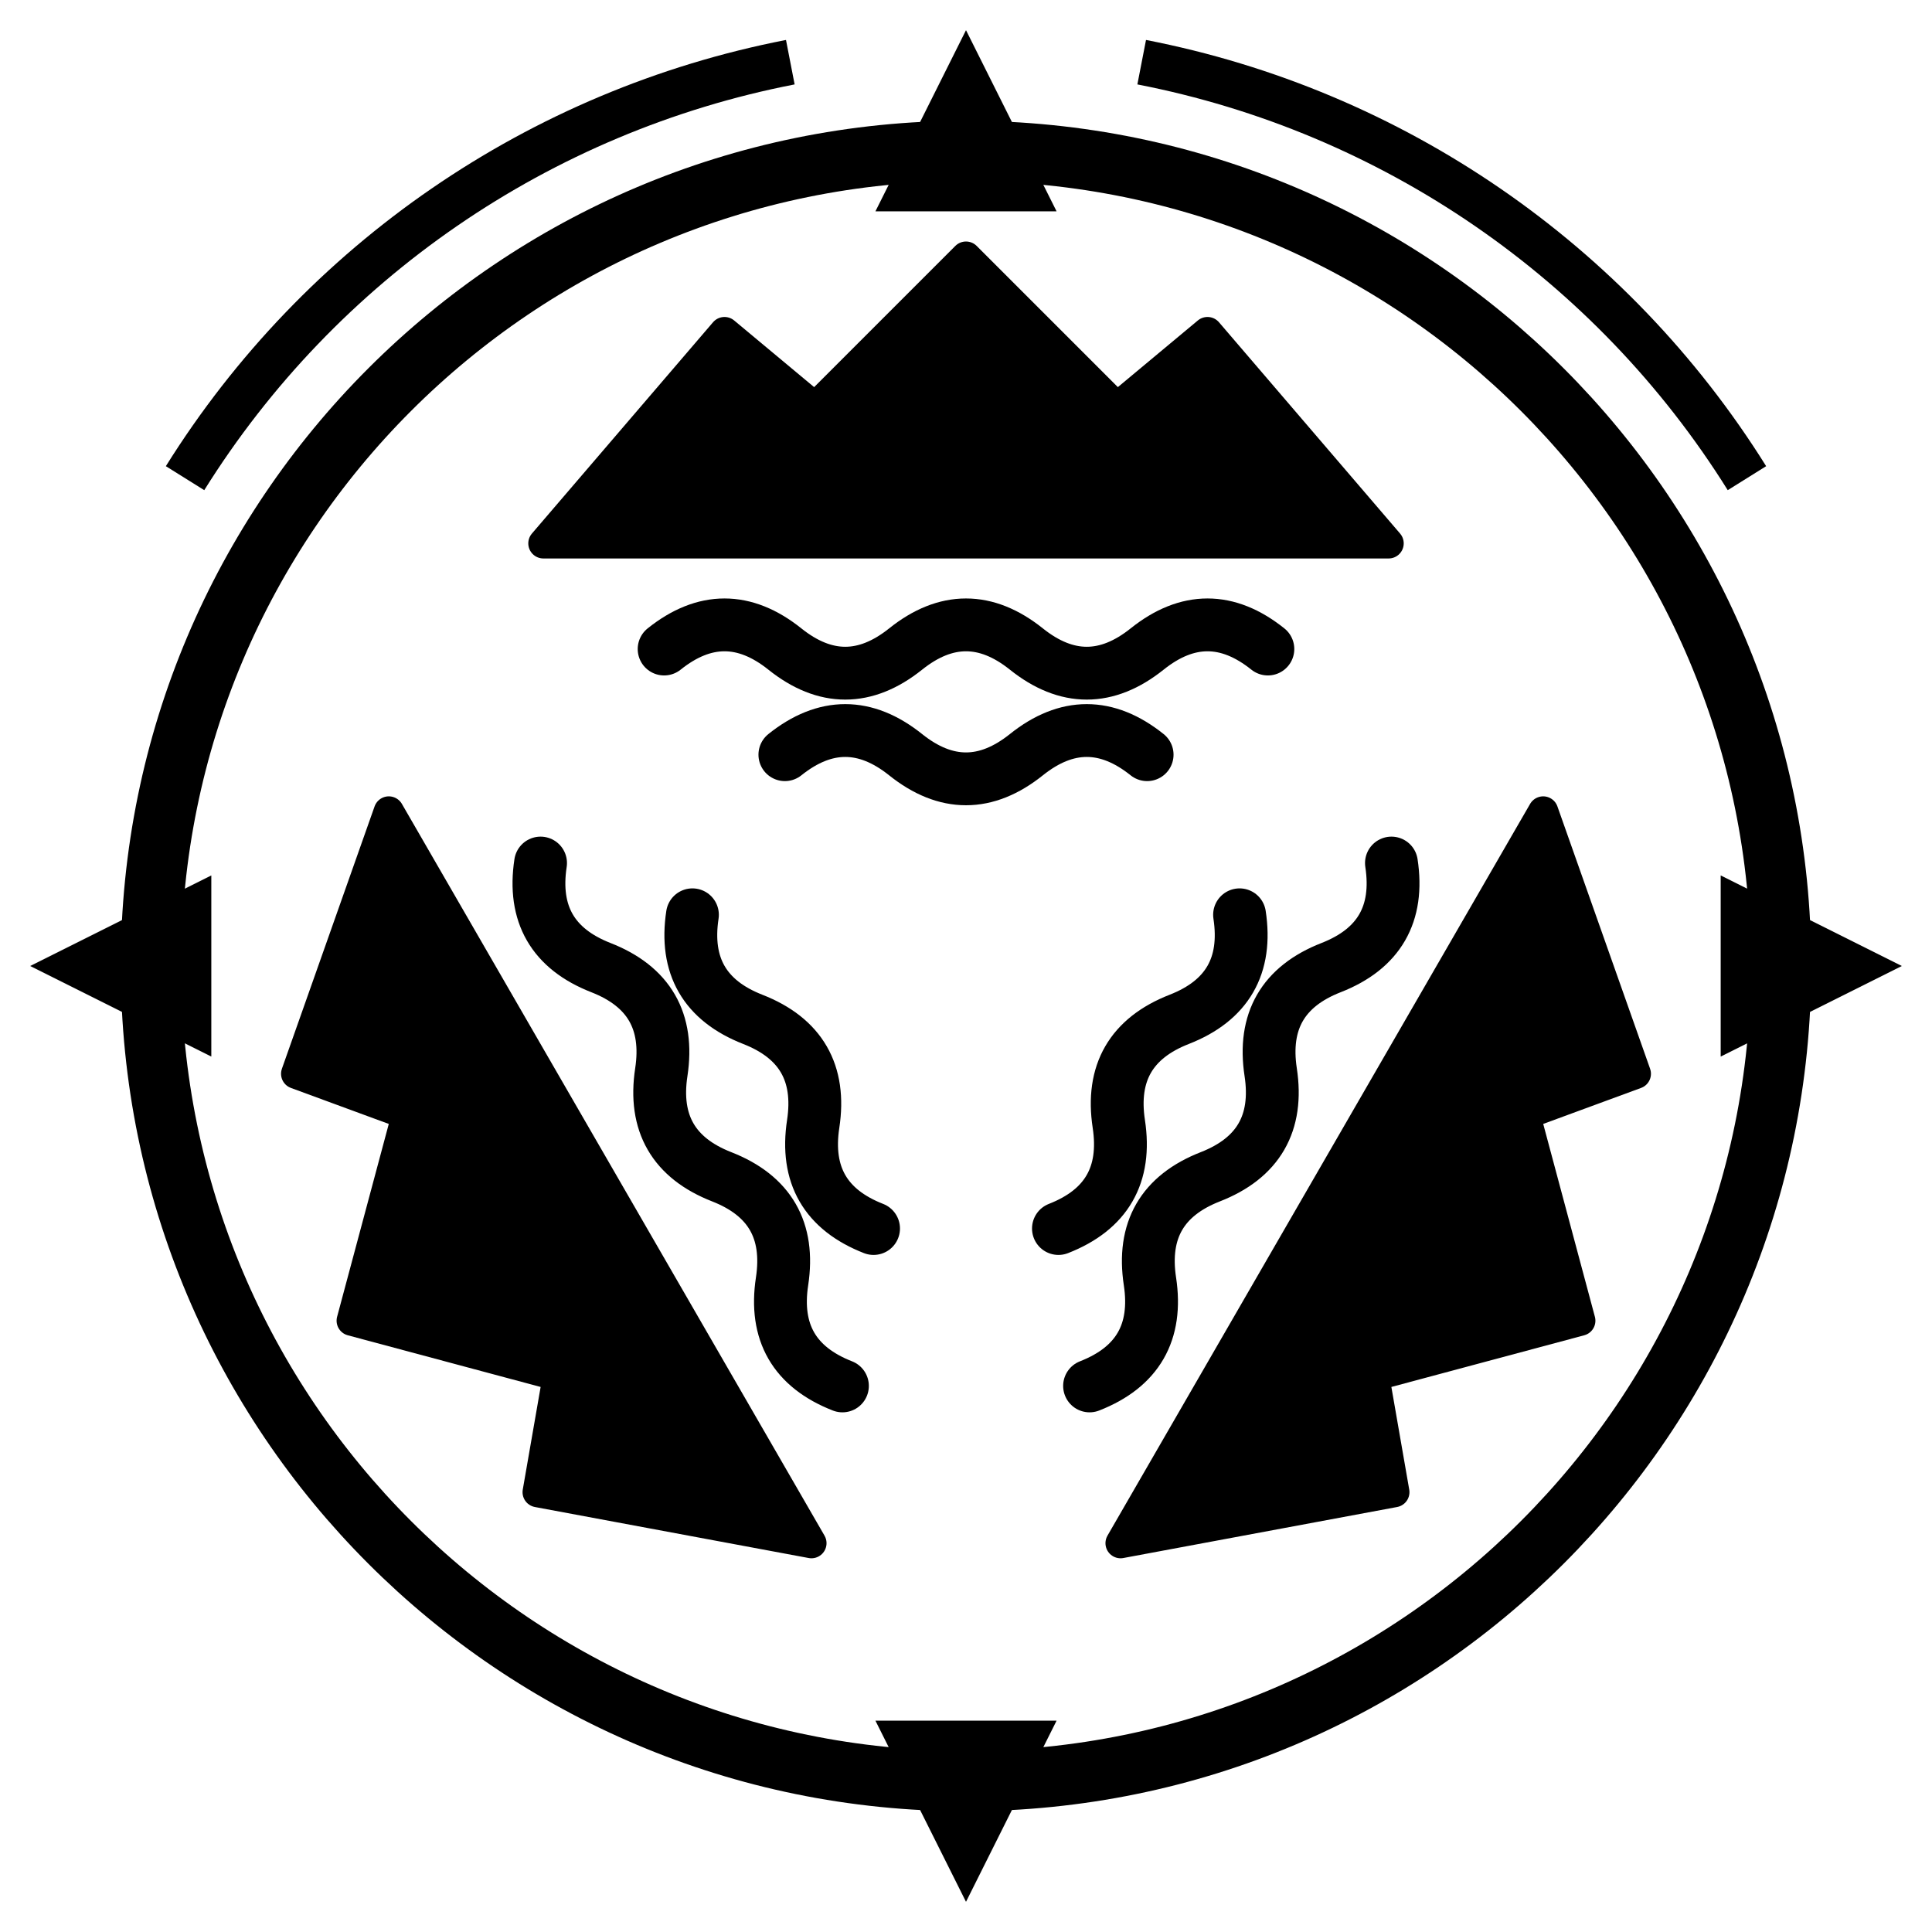
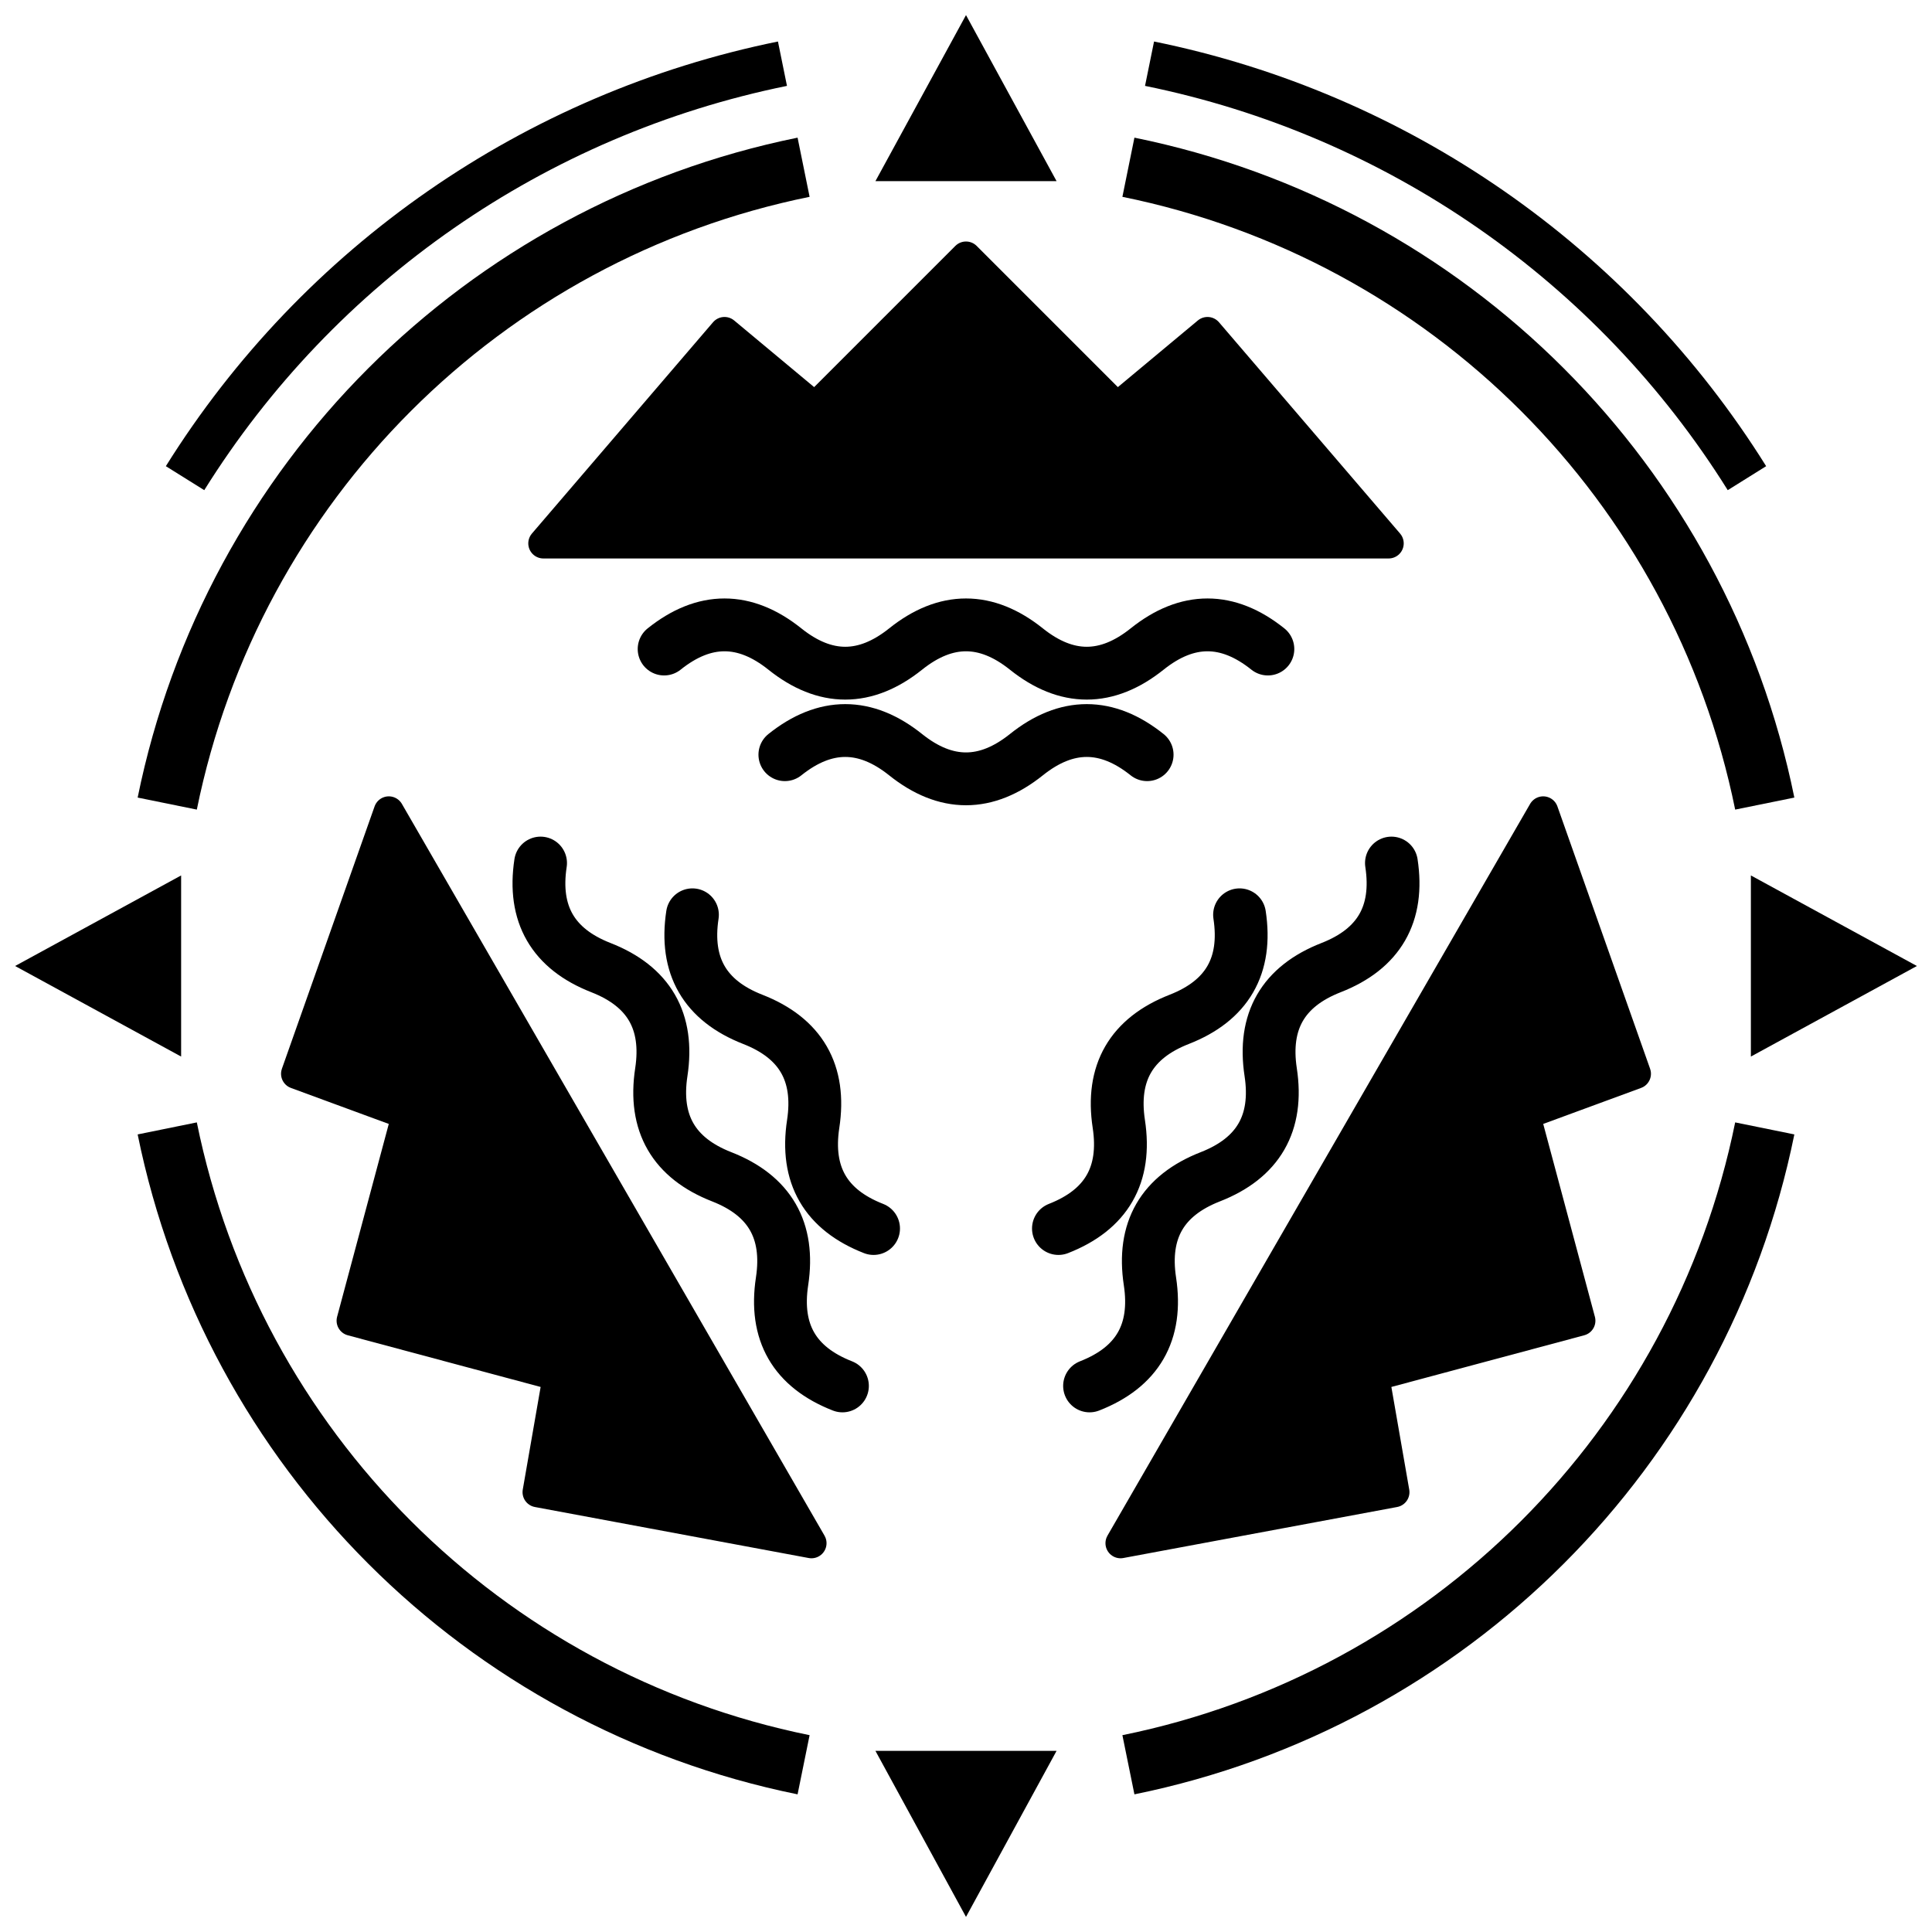
<svg xmlns="http://www.w3.org/2000/svg" viewBox="0 0 64 64">
-   <circle cx="32" cy="32" r="27" fill="none" stroke="currentColor" stroke-width="2" />
-   <path fill="none" stroke="currentColor" stroke-width="1.5" d="M6.13 15.84A30.5 30.5 0 0 1 26.18 2.06M37.82 2.06A30.5 30.5 0 0 1 57.87 15.84" />
-   <path fill="currentColor" d="M32 1l3 6h-6zM63 32l-6 3v-6zM32 63l-3-6h6zM1 32l6-3v6z" />
+   <path fill="none" stroke="currentColor" stroke-width="2" d="M37.38 5.54A27 27 0 0 1 58.46 26.62M58.46 37.38A27 27 0 0 1 37.38 58.46M26.62 58.46A27 27 0 0 1 5.54 37.38M5.54 26.62A27 27 0 0 1 26.62 5.54" />
+   <path fill="none" stroke="currentColor" stroke-width="1.5" d="M6.13 15.84A30.5 30.5 0 0 1 25.92 2.11M38.08 2.11A30.5 30.5 0 0 1 57.87 15.84" />
+   <path fill="currentColor" d="M32 .5l3 5.5h-6zM63.5 32l-5.5 3v-6zM32 63.5l-3-5.5h6zM.5 32l5.5-3v6z" />
  <path fill="currentColor" stroke="currentColor" stroke-width="1" stroke-linejoin="round" d="M18 18L24 11L27 13.5L32 8.5L37 13.5L40 11L46 18ZM51.12 26.88L54.19 35.57L50.52 36.92L52.35 43.75L45.52 45.58L46.19 49.43L37.12 51.12ZM26.88 51.12L17.81 49.43L18.48 45.58L11.65 43.75L13.48 36.92L9.81 35.57L12.88 26.88Z" />
  <g fill="none" stroke="currentColor" stroke-width="1.75" stroke-linecap="round">
    <path transform="translate(32 32)" d="M-6 -7q2 -1.6 4 0t4 0t4 0M-10 -10.5q2 -1.6 4 0t4 0t4 0t4 0t4 0" />
    <path transform="rotate(120 32 32) translate(32 32)" d="M-6 -7q2 -1.6 4 0t4 0t4 0M-10 -10.5q2 -1.6 4 0t4 0t4 0t4 0t4 0" />
    <path transform="rotate(240 32 32) translate(32 32)" d="M-6 -7q2 -1.6 4 0t4 0t4 0M-10 -10.5q2 -1.6 4 0t4 0t4 0t4 0t4 0" />
  </g>
</svg>
